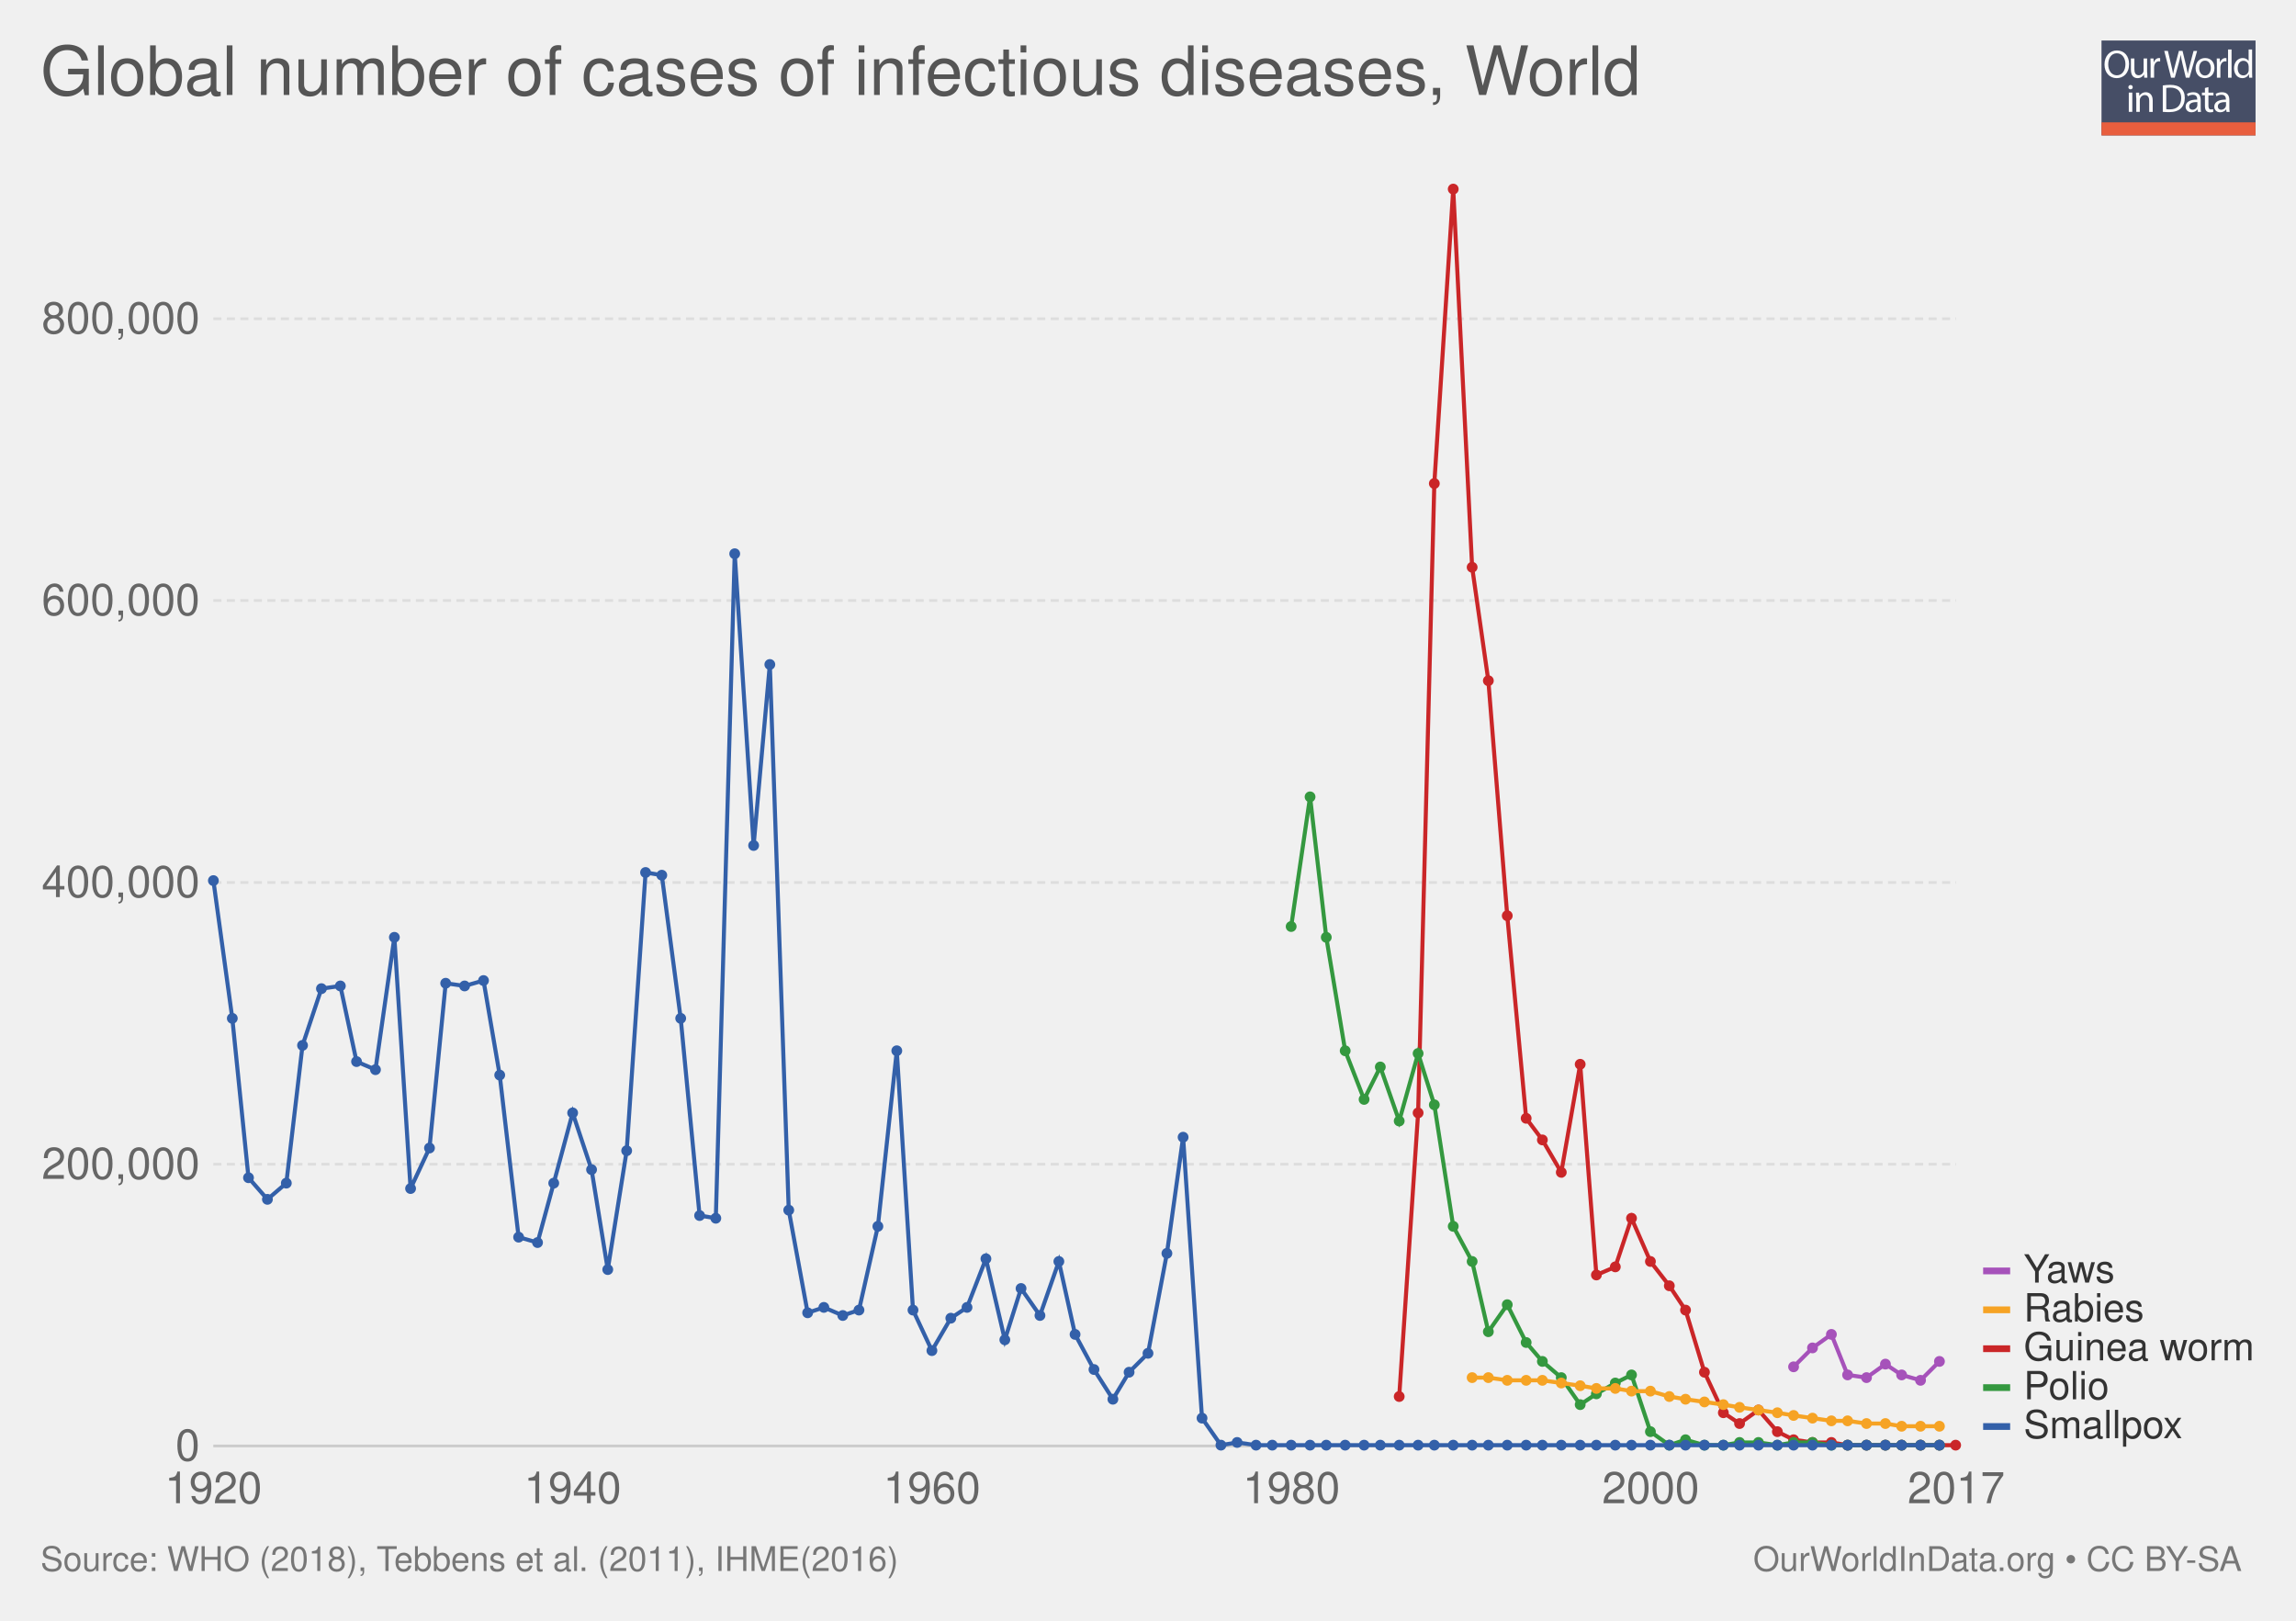
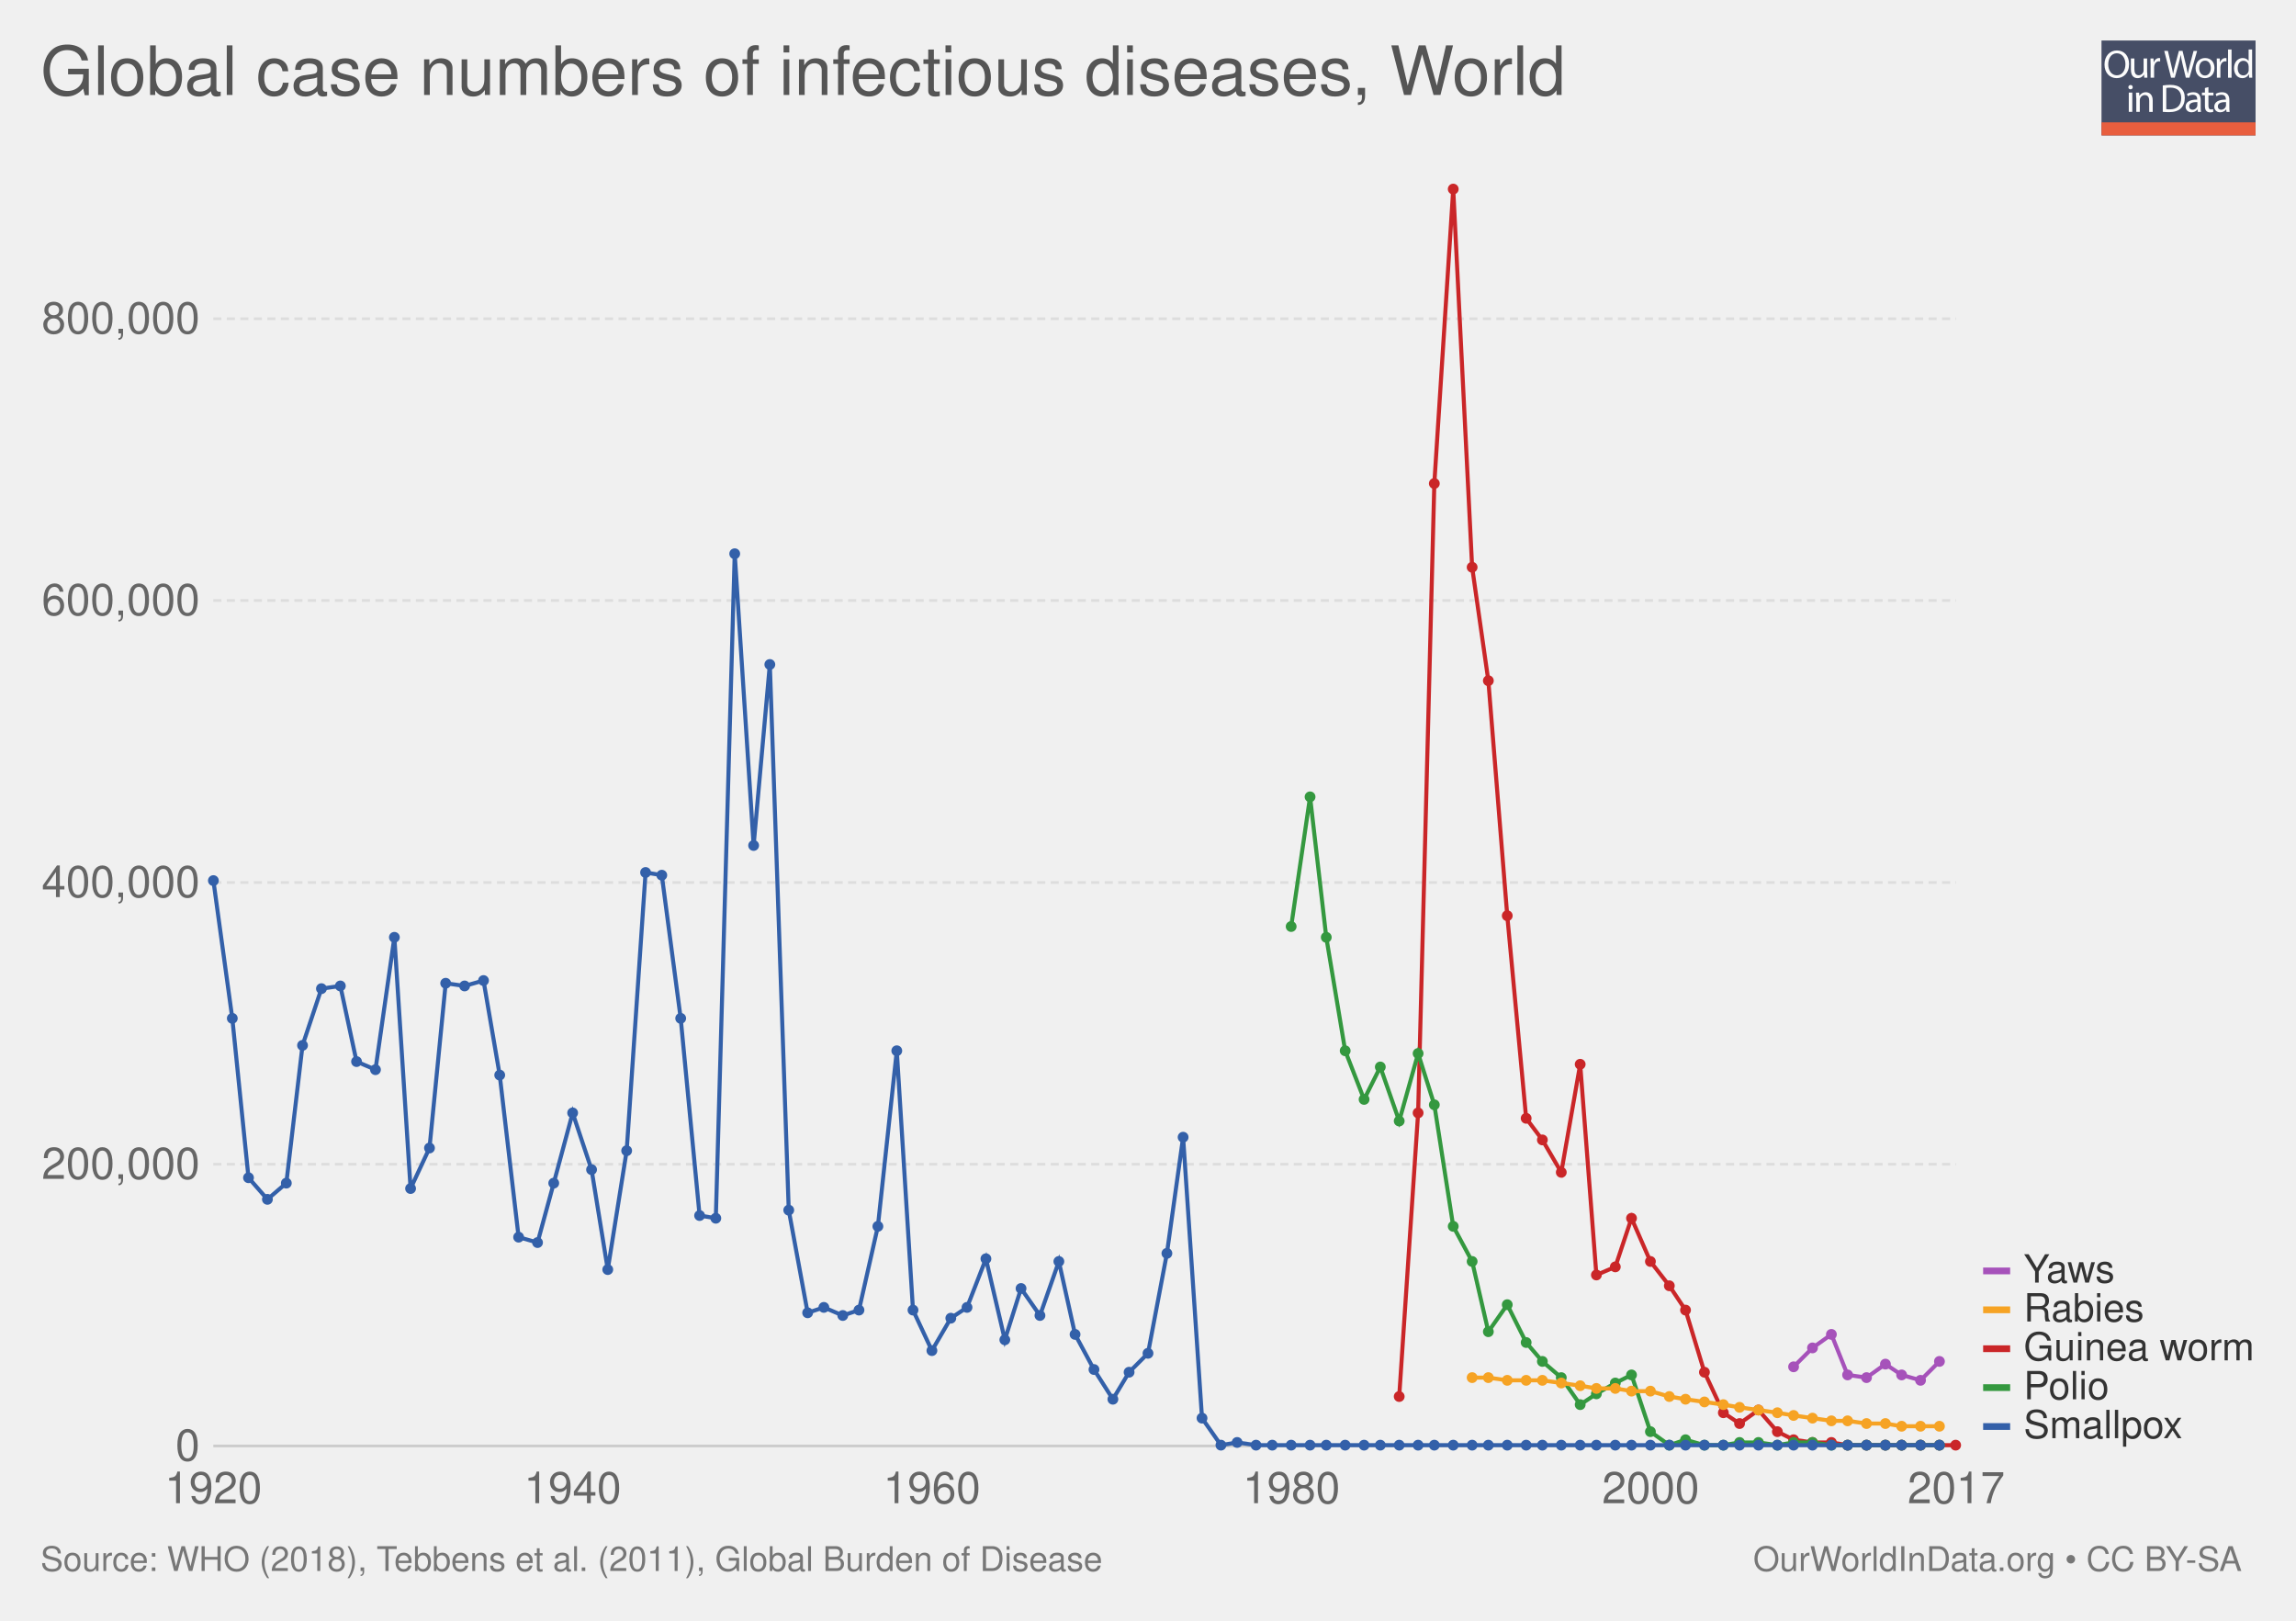
<svg xmlns="http://www.w3.org/2000/svg" xmlns:xlink="http://www.w3.org/1999/xlink" version="1.1" style="font-family: 'Helvetica Neue', Helvetica, Arial, sans-serif; font-size: 18px; background-color: white; text-rendering: optimizeLegibility; -webkit-font-smoothing: antialiased;" width="850" height="600">
  <g class="ChartTab">
    <g class="HeaderView">
      <g opacity="0.8" transform="translate(778, 15) scale(0.27)">
        <a xlink:href="https://ourworldindata.org" target="_blank">
          <g>
            <rect x="0" y="0" fill="#1B2543" width="211.2" height="130.1" />
            <rect x="0" y="112.2" fill="#E63912" width="211.2" height="17.9" />
            <g>
              <rect x="1.2" y="12.3" fill="none" width="210.2" height="99.2" />
              <path fill="#FFFFFF" d="M37.8,32.2c0,12.7-7.7,19.4-17.1,19.4c-9.7,0-16.6-7.5-16.6-18.7c0-11.7,7.3-19.3,17.1-19.3 C31.3,13.7,37.8,21.3,37.8,32.2z M9.2,32.8c0,7.9,4.3,14.9,11.8,14.9c7.5,0,11.8-6.9,11.8-15.3c0-7.3-3.8-14.9-11.8-14.9 C13.1,17.5,9.2,24.8,9.2,32.8z" />
              <path fill="#FFFFFF" d="M62.7,43.8c0,2.7,0.1,5.1,0.2,7.2h-4.3l-0.3-4.3h-0.1c-1.3,2.1-4,4.9-8.8,4.9c-4.2,0-9.1-2.3-9.1-11.6 V24.6h4.8v14.6c0,5,1.5,8.4,5.9,8.4c3.2,0,5.5-2.2,6.3-4.4c0.3-0.7,0.4-1.6,0.4-2.5V24.6h4.8V43.8z" />
              <path fill="#FFFFFF" d="M67.3,32.8c0-3.1-0.1-5.8-0.2-8.2h4.2l0.2,5.2h0.2c1.2-3.5,4.1-5.8,7.3-5.8c0.5,0,0.9,0.1,1.4,0.2v4.5 c-0.5-0.1-1-0.2-1.6-0.2c-3.4,0-5.8,2.6-6.5,6.2c-0.1,0.7-0.2,1.4-0.2,2.2V51h-4.8V32.8z" />
              <path fill="#FFFFFF" d="M95.4,51l-9.4-36.8h5l4.4,18.6c1.1,4.6,2.1,9.2,2.7,12.7h0.1c0.6-3.7,1.8-8,3-12.8l4.9-18.5h5l4.5,18.7 c1,4.4,2,8.7,2.6,12.6h0.1c0.8-4,1.8-8.1,3-12.7l4.9-18.5h4.9L120.6,51h-5L111,31.9c-1.1-4.7-1.9-8.3-2.4-12h-0.1 c-0.7,3.7-1.5,7.3-2.8,12L100.4,51H95.4z" />
              <path fill="#FFFFFF" d="M154.9,37.6c0,9.8-6.8,14-13.2,14c-7.2,0-12.7-5.2-12.7-13.6c0-8.8,5.8-14,13.1-14 C149.8,24,154.9,29.5,154.9,37.6z M133.9,37.9c0,5.8,3.3,10.1,8,10.1c4.6,0,8-4.3,8-10.3c0-4.5-2.2-10.1-7.9-10.1 C136.3,27.6,133.9,32.8,133.9,37.9z" />
              <path fill="#FFFFFF" d="M158.2,32.8c0-3.1-0.1-5.8-0.2-8.2h4.2l0.2,5.2h0.2c1.2-3.5,4.1-5.8,7.3-5.8c0.5,0,0.9,0.1,1.4,0.2v4.5 c-0.5-0.1-1-0.2-1.6-0.2c-3.4,0-5.8,2.6-6.5,6.2c-0.1,0.7-0.2,1.4-0.2,2.2V51h-4.8V32.8z" />
              <path fill="#FFFFFF" d="M173.5,12.3h4.8V51h-4.8V12.3z" />
              <path fill="#FFFFFF" d="M206.5,12.3v31.9c0,2.3,0.1,5,0.2,6.8h-4.3l-0.2-4.6H202c-1.5,2.9-4.7,5.2-9,5.2 c-6.4,0-11.3-5.4-11.3-13.4c-0.1-8.8,5.4-14.2,11.9-14.2c4,0,6.8,1.9,8,4h0.1V12.3H206.5z M201.7,35.4c0-0.6-0.1-1.4-0.2-2 c-0.7-3.1-3.3-5.6-6.9-5.6c-5,0-7.9,4.4-7.9,10.2c0,5.3,2.6,9.8,7.8,9.8c3.2,0,6.2-2.1,7.1-5.7c0.2-0.7,0.2-1.3,0.2-2.1V35.4z" />
              <path fill="#FFFFFF" d="M42.8,64c0.1,1.6-1.1,2.9-3.1,2.9c-1.7,0-2.9-1.3-2.9-2.9c0-1.7,1.3-3,3-3C41.7,61,42.8,62.3,42.8,64z M37.4,97.8V71.4h4.8v26.4H37.4z" />
              <path fill="#FFFFFF" d="M47.5,78.6c0-2.7-0.1-5-0.2-7.1h4.3l0.3,4.4h0.1c1.3-2.5,4.4-5,8.8-5c3.7,0,9.4,2.2,9.4,11.2v15.8h-4.8 V82.6c0-4.3-1.6-7.8-6.1-7.8c-3.2,0-5.6,2.2-6.5,4.9c-0.2,0.6-0.3,1.4-0.3,2.2v15.9h-4.8V78.6z" />
              <path fill="#FFFFFF" d="M84,61.6c2.9-0.4,6.3-0.8,10.1-0.8c6.8,0,11.7,1.6,14.9,4.6c3.3,3,5.2,7.3,5.2,13.2c0,6-1.9,10.9-5.3,14.3 c-3.4,3.4-9.1,5.3-16.3,5.3c-3.4,0-6.2-0.2-8.6-0.4V61.6z M88.8,94.1c1.2,0.2,3,0.3,4.8,0.3c10.2,0,15.7-5.7,15.7-15.6 c0.1-8.7-4.9-14.2-14.9-14.2c-2.5,0-4.3,0.2-5.6,0.5V94.1z" />
              <path fill="#FFFFFF" d="M132.1,97.8l-0.4-3.3h-0.2c-1.5,2.1-4.3,3.9-8.1,3.9c-5.4,0-8.1-3.8-8.1-7.6c0-6.4,5.7-9.9,15.9-9.8v-0.5 c0-2.2-0.6-6.1-6-6.1c-2.5,0-5,0.8-6.9,2l-1.1-3.2c2.2-1.4,5.4-2.3,8.7-2.3c8.1,0,10.1,5.5,10.1,10.8v9.9c0,2.3,0.1,4.5,0.4,6.3 H132.1z M131.4,84.4c-5.3-0.1-11.2,0.8-11.2,5.9c0,3.1,2.1,4.6,4.5,4.6c3.4,0,5.6-2.2,6.4-4.4c0.2-0.5,0.3-1,0.3-1.5V84.4z" />
              <path fill="#FFFFFF" d="M146.6,63.9v7.6h6.9v3.7h-6.9v14.2c0,3.3,0.9,5.1,3.6,5.1c1.3,0,2.2-0.2,2.8-0.3l0.2,3.6 c-0.9,0.4-2.4,0.7-4.3,0.7c-2.2,0-4-0.7-5.2-2c-1.4-1.4-1.9-3.8-1.9-6.9V75.1h-4.1v-3.7h4.1v-6.3L146.6,63.9z" />
              <path fill="#FFFFFF" d="M171.4,97.8l-0.4-3.3h-0.2c-1.5,2.1-4.3,3.9-8.1,3.9c-5.4,0-8.1-3.8-8.1-7.6c0-6.4,5.7-9.9,15.9-9.8v-0.5 c0-2.2-0.6-6.1-6-6.1c-2.5,0-5,0.8-6.9,2l-1.1-3.2c2.2-1.4,5.4-2.3,8.7-2.3c8.1,0,10.1,5.5,10.1,10.8v9.9c0,2.3,0.1,4.5,0.4,6.3 H171.4z M170.7,84.4c-5.3-0.1-11.2,0.8-11.2,5.9c0,3.1,2.1,4.6,4.5,4.6c3.4,0,5.6-2.2,6.4-4.4c0.2-0.5,0.3-1,0.3-1.5V84.4z" />
            </g>
          </g>
        </a>
      </g>
      <a href="https://ourworldindata.org/grapher/global-case-numbers-of-infectious-diseases" target="_blank">
        <text font-size="25.20" x="15.0" y="35.2" fill="#555">
-           <tspan x="15" y="35.16">Global number of cases of infectious diseases, World</tspan>
+           <tspan x="15" y="35.16">Global case numbers of infectious diseases, World</tspan>
        </text>
      </a>
    </g>
    <g class="LineChart">
      <defs>
        <clipPath id="boundsClip-1">
          <rect x="68.968" y="0" width="830" height="973" />
        </clipPath>
      </defs>
      <g class="AxisBoxView">
        <g class="HorizontalAxis">
          <text x="79" y="556.5" fill="#666" text-anchor="middle" font-size="16.2">1920</text>
          <text x="212" y="556.5" fill="#666" text-anchor="middle" font-size="16.2">1940</text>
          <text x="345" y="556.5" fill="#666" text-anchor="middle" font-size="16.2">1960</text>
          <text x="478.1" y="556.5" fill="#666" text-anchor="middle" font-size="16.2">1980</text>
          <text x="611.1" y="556.5" fill="#666" text-anchor="middle" font-size="16.2">2000</text>
          <text x="724.2" y="556.5" fill="#666" text-anchor="middle" font-size="16.2">2017</text>
        </g>
        <g class="VerticalAxis">
          <text x="73.97" y="535.3" fill="#666" dominant-baseline="middle" text-anchor="end" font-size="16.2">0</text>
          <text x="73.97" y="431" fill="#666" dominant-baseline="middle" text-anchor="end" font-size="16.2">200,000</text>
          <text x="73.97" y="326.7" fill="#666" dominant-baseline="middle" text-anchor="end" font-size="16.2">400,000</text>
          <text x="73.97" y="222.3" fill="#666" dominant-baseline="middle" text-anchor="end" font-size="16.2">600,000</text>
          <text x="73.97" y="118" fill="#666" dominant-baseline="middle" text-anchor="end" font-size="16.2">800,000</text>
        </g>
        <g class="AxisGridLines">
          <line x1="78.97" y1="535.3" x2="724.18" y2="535.3" stroke="#ccc" />
          <line x1="78.97" y1="431" x2="724.18" y2="431" stroke="#ddd" stroke-dasharray="3,2" />
          <line x1="78.97" y1="326.7" x2="724.18" y2="326.7" stroke="#ddd" stroke-dasharray="3,2" />
          <line x1="78.97" y1="222.3" x2="724.18" y2="222.3" stroke="#ddd" stroke-dasharray="3,2" />
          <line x1="78.97" y1="118" x2="724.18" y2="118" stroke="#ddd" stroke-dasharray="3,2" />
        </g>
      </g>
      <g clip-path="url(#boundsClip-1)">
        <g class="HeightedLegend clickable">
          <g class="legendMark">
            <rect x="734.176" y="520.9" width="74.328" height="14.4" fill="#fff" opacity="0" />
            <rect x="734.176" y="526.85" width="10" height="2.5" fill="#3360a9" />
            <text font-size="14.40" x="749.2" y="532.4" fill="#333">
              <tspan x="749.176" y="532.42">Smallpox</tspan>
            </text>
          </g>
          <g class="legendMark">
            <rect x="734.176" y="506.5" width="47.112" height="14.4" fill="#fff" opacity="0" />
            <rect x="734.176" y="512.45" width="10" height="2.5" fill="#34983f" />
            <text font-size="14.40" x="749.2" y="518.0" fill="#333">
              <tspan x="749.176" y="518.02">Polio</tspan>
            </text>
          </g>
          <g class="legendMark">
            <rect x="734.176" y="492.1" width="100.824" height="14.4" fill="#fff" opacity="0" />
            <rect x="734.176" y="498.05" width="10" height="2.5" fill="#ca2628" />
            <text font-size="14.40" x="749.2" y="503.6" fill="#333">
              <tspan x="749.176" y="503.62">Guinea worm</tspan>
            </text>
          </g>
          <g class="legendMark">
            <rect x="734.176" y="477.7" width="59.928" height="14.4" fill="#fff" opacity="0" />
            <rect x="734.176" y="483.65" width="10" height="2.5" fill="#f6a324" />
            <text font-size="14.40" x="749.2" y="489.2" fill="#333">
              <tspan x="749.176" y="489.22">Rabies</tspan>
            </text>
          </g>
          <g class="legendMark">
            <rect x="734.176" y="463.3" width="50.28" height="14.4" fill="#fff" opacity="0" />
            <rect x="734.176" y="469.25" width="10" height="2.5" fill="#a652ba" />
            <text font-size="14.40" x="749.2" y="474.8" fill="#333">
              <tspan x="749.176" y="474.82">Yaws</tspan>
            </text>
          </g>
        </g>
        <g class="Lines">
          <rect x="79" y="70" width="645" height="465" fill="rgba(255,255,255,0)" opacity="0" />
          <g class="key-World_0">
            <path stroke="#ca2628" stroke-linecap="round" d="M518 517L525 412L531 179L538 70L545 210L551 252L558 339L565 414L571 422L578 434L585 394L591 472L598 469L604 451L611 467L618 476L624 485L631 508L638 523L644 527L651 522L658 530L664 533L671 534L678 534L684 535L691 535L698 535L704 535L711 535L718 535L724 535" fill="none" stroke-width="1.5" />
            <g fill="#ca2628">
              <circle cx="518" cy="517" r="2" />
              <circle cx="525" cy="412" r="2" />
              <circle cx="531" cy="179" r="2" />
              <circle cx="538" cy="70" r="2" />
              <circle cx="545" cy="210" r="2" />
              <circle cx="551" cy="252" r="2" />
              <circle cx="558" cy="339" r="2" />
              <circle cx="565" cy="414" r="2" />
              <circle cx="571" cy="422" r="2" />
              <circle cx="578" cy="434" r="2" />
              <circle cx="585" cy="394" r="2" />
              <circle cx="591" cy="472" r="2" />
              <circle cx="598" cy="469" r="2" />
              <circle cx="604" cy="451" r="2" />
              <circle cx="611" cy="467" r="2" />
              <circle cx="618" cy="476" r="2" />
              <circle cx="624" cy="485" r="2" />
              <circle cx="631" cy="508" r="2" />
              <circle cx="638" cy="523" r="2" />
              <circle cx="644" cy="527" r="2" />
              <circle cx="651" cy="522" r="2" />
              <circle cx="658" cy="530" r="2" />
              <circle cx="664" cy="533" r="2" />
              <circle cx="671" cy="534" r="2" />
              <circle cx="678" cy="534" r="2" />
              <circle cx="684" cy="535" r="2" />
              <circle cx="691" cy="535" r="2" />
              <circle cx="698" cy="535" r="2" />
              <circle cx="704" cy="535" r="2" />
              <circle cx="711" cy="535" r="2" />
              <circle cx="718" cy="535" r="2" />
              <circle cx="724" cy="535" r="2" />
            </g>
          </g>
          <g class="key-World_1">
            <path stroke="#34983f" stroke-linecap="round" d="M478 343L485 295L491 347L498 389L505 407L511 395L518 415L525 390L531 409L538 454L545 467L551 493L558 483L565 497L571 504L578 510L585 520L591 516L598 512L604 509L611 530L618 535L624 533L631 535L638 535L644 534L651 534L658 535L664 534L671 534L678 535L684 535L691 535L698 535L704 535L711 535L718 535" fill="none" stroke-width="1.5" />
            <g fill="#34983f">
              <circle cx="478" cy="343" r="2" />
              <circle cx="485" cy="295" r="2" />
              <circle cx="491" cy="347" r="2" />
              <circle cx="498" cy="389" r="2" />
              <circle cx="505" cy="407" r="2" />
              <circle cx="511" cy="395" r="2" />
              <circle cx="518" cy="415" r="2" />
              <circle cx="525" cy="390" r="2" />
              <circle cx="531" cy="409" r="2" />
              <circle cx="538" cy="454" r="2" />
              <circle cx="545" cy="467" r="2" />
              <circle cx="551" cy="493" r="2" />
              <circle cx="558" cy="483" r="2" />
              <circle cx="565" cy="497" r="2" />
              <circle cx="571" cy="504" r="2" />
              <circle cx="578" cy="510" r="2" />
              <circle cx="585" cy="520" r="2" />
              <circle cx="591" cy="516" r="2" />
              <circle cx="598" cy="512" r="2" />
              <circle cx="604" cy="509" r="2" />
              <circle cx="611" cy="530" r="2" />
              <circle cx="618" cy="535" r="2" />
              <circle cx="624" cy="533" r="2" />
              <circle cx="631" cy="535" r="2" />
              <circle cx="638" cy="535" r="2" />
              <circle cx="644" cy="534" r="2" />
              <circle cx="651" cy="534" r="2" />
              <circle cx="658" cy="535" r="2" />
              <circle cx="664" cy="534" r="2" />
              <circle cx="671" cy="534" r="2" />
              <circle cx="678" cy="535" r="2" />
              <circle cx="684" cy="535" r="2" />
              <circle cx="691" cy="535" r="2" />
              <circle cx="698" cy="535" r="2" />
              <circle cx="704" cy="535" r="2" />
              <circle cx="711" cy="535" r="2" />
              <circle cx="718" cy="535" r="2" />
            </g>
          </g>
          <g class="key-World_2">
            <path stroke="#3360a9" stroke-linecap="round" d="M79 326L86 377L92 436L99 444L106 438L112 387L119 366L126 365L132 393L139 396L146 347L152 440L159 425L165 364L172 365L179 363L185 398L192 458L199 460L205 438L212 412L219 433L225 470L232 426L239 323L245 324L252 377L259 450L265 451L272 205L279 313L285 246L292 448L299 486L305 484L312 487L318 485L325 454L332 389L338 485L345 500L352 488L358 484L365 466L372 496L378 477L385 487L392 467L398 494L405 507L412 518L418 508L425 501L432 464L438 421L445 525L452 535L458 534L465 535L471 535L478 535L485 535L491 535L498 535L505 535L511 535L518 535L525 535L531 535L538 535L545 535L551 535L558 535L565 535L571 535L578 535L585 535L591 535L598 535L604 535L611 535L618 535L624 535L631 535L638 535L644 535L651 535L658 535L664 535L671 535L678 535L684 535L691 535L698 535L704 535L711 535L718 535" fill="none" stroke-width="1.5" />
            <g fill="#3360a9">
              <circle cx="79" cy="326" r="2" />
              <circle cx="86" cy="377" r="2" />
              <circle cx="92" cy="436" r="2" />
              <circle cx="99" cy="444" r="2" />
              <circle cx="106" cy="438" r="2" />
              <circle cx="112" cy="387" r="2" />
              <circle cx="119" cy="366" r="2" />
              <circle cx="126" cy="365" r="2" />
              <circle cx="132" cy="393" r="2" />
              <circle cx="139" cy="396" r="2" />
              <circle cx="146" cy="347" r="2" />
              <circle cx="152" cy="440" r="2" />
              <circle cx="159" cy="425" r="2" />
              <circle cx="165" cy="364" r="2" />
              <circle cx="172" cy="365" r="2" />
              <circle cx="179" cy="363" r="2" />
              <circle cx="185" cy="398" r="2" />
              <circle cx="192" cy="458" r="2" />
              <circle cx="199" cy="460" r="2" />
              <circle cx="205" cy="438" r="2" />
              <circle cx="212" cy="412" r="2" />
              <circle cx="219" cy="433" r="2" />
              <circle cx="225" cy="470" r="2" />
              <circle cx="232" cy="426" r="2" />
              <circle cx="239" cy="323" r="2" />
              <circle cx="245" cy="324" r="2" />
              <circle cx="252" cy="377" r="2" />
              <circle cx="259" cy="450" r="2" />
              <circle cx="265" cy="451" r="2" />
              <circle cx="272" cy="205" r="2" />
              <circle cx="279" cy="313" r="2" />
              <circle cx="285" cy="246" r="2" />
              <circle cx="292" cy="448" r="2" />
              <circle cx="299" cy="486" r="2" />
              <circle cx="305" cy="484" r="2" />
              <circle cx="312" cy="487" r="2" />
              <circle cx="318" cy="485" r="2" />
              <circle cx="325" cy="454" r="2" />
              <circle cx="332" cy="389" r="2" />
              <circle cx="338" cy="485" r="2" />
              <circle cx="345" cy="500" r="2" />
              <circle cx="352" cy="488" r="2" />
              <circle cx="358" cy="484" r="2" />
              <circle cx="365" cy="466" r="2" />
              <circle cx="372" cy="496" r="2" />
              <circle cx="378" cy="477" r="2" />
              <circle cx="385" cy="487" r="2" />
              <circle cx="392" cy="467" r="2" />
              <circle cx="398" cy="494" r="2" />
              <circle cx="405" cy="507" r="2" />
              <circle cx="412" cy="518" r="2" />
              <circle cx="418" cy="508" r="2" />
              <circle cx="425" cy="501" r="2" />
              <circle cx="432" cy="464" r="2" />
              <circle cx="438" cy="421" r="2" />
              <circle cx="445" cy="525" r="2" />
              <circle cx="452" cy="535" r="2" />
              <circle cx="458" cy="534" r="2" />
              <circle cx="465" cy="535" r="2" />
              <circle cx="471" cy="535" r="2" />
              <circle cx="478" cy="535" r="2" />
              <circle cx="485" cy="535" r="2" />
              <circle cx="491" cy="535" r="2" />
              <circle cx="498" cy="535" r="2" />
              <circle cx="505" cy="535" r="2" />
              <circle cx="511" cy="535" r="2" />
              <circle cx="518" cy="535" r="2" />
              <circle cx="525" cy="535" r="2" />
              <circle cx="531" cy="535" r="2" />
              <circle cx="538" cy="535" r="2" />
              <circle cx="545" cy="535" r="2" />
              <circle cx="551" cy="535" r="2" />
              <circle cx="558" cy="535" r="2" />
              <circle cx="565" cy="535" r="2" />
              <circle cx="571" cy="535" r="2" />
              <circle cx="578" cy="535" r="2" />
              <circle cx="585" cy="535" r="2" />
              <circle cx="591" cy="535" r="2" />
              <circle cx="598" cy="535" r="2" />
              <circle cx="604" cy="535" r="2" />
              <circle cx="611" cy="535" r="2" />
              <circle cx="618" cy="535" r="2" />
              <circle cx="624" cy="535" r="2" />
              <circle cx="631" cy="535" r="2" />
              <circle cx="638" cy="535" r="2" />
              <circle cx="644" cy="535" r="2" />
              <circle cx="651" cy="535" r="2" />
              <circle cx="658" cy="535" r="2" />
              <circle cx="664" cy="535" r="2" />
              <circle cx="671" cy="535" r="2" />
              <circle cx="678" cy="535" r="2" />
              <circle cx="684" cy="535" r="2" />
              <circle cx="691" cy="535" r="2" />
              <circle cx="698" cy="535" r="2" />
              <circle cx="704" cy="535" r="2" />
              <circle cx="711" cy="535" r="2" />
              <circle cx="718" cy="535" r="2" />
            </g>
          </g>
          <g class="key-World_3">
            <path stroke="#f6a324" stroke-linecap="round" d="M545 510L551 510L558 511L565 511L571 511L578 512L585 513L591 514L598 514L604 515L611 515L618 517L624 518L631 519L638 520L644 521L651 522L658 523L664 524L671 525L678 526L684 526L691 527L698 527L704 528L711 528L718 528" fill="none" stroke-width="1.5" />
            <g fill="#f6a324">
              <circle cx="545" cy="510" r="2" />
              <circle cx="551" cy="510" r="2" />
              <circle cx="558" cy="511" r="2" />
              <circle cx="565" cy="511" r="2" />
              <circle cx="571" cy="511" r="2" />
              <circle cx="578" cy="512" r="2" />
              <circle cx="585" cy="513" r="2" />
              <circle cx="591" cy="514" r="2" />
              <circle cx="598" cy="514" r="2" />
              <circle cx="604" cy="515" r="2" />
              <circle cx="611" cy="515" r="2" />
              <circle cx="618" cy="517" r="2" />
              <circle cx="624" cy="518" r="2" />
              <circle cx="631" cy="519" r="2" />
              <circle cx="638" cy="520" r="2" />
              <circle cx="644" cy="521" r="2" />
              <circle cx="651" cy="522" r="2" />
              <circle cx="658" cy="523" r="2" />
              <circle cx="664" cy="524" r="2" />
              <circle cx="671" cy="525" r="2" />
              <circle cx="678" cy="526" r="2" />
              <circle cx="684" cy="526" r="2" />
              <circle cx="691" cy="527" r="2" />
              <circle cx="698" cy="527" r="2" />
              <circle cx="704" cy="528" r="2" />
              <circle cx="711" cy="528" r="2" />
              <circle cx="718" cy="528" r="2" />
            </g>
          </g>
          <g class="key-World_4">
            <path stroke="#a652ba" stroke-linecap="round" d="M664 506L671 499L678 494L684 509L691 510L698 505L704 509L711 511L718 504" fill="none" stroke-width="1.5" />
            <g fill="#a652ba">
              <circle cx="664" cy="506" r="2" />
              <circle cx="671" cy="499" r="2" />
              <circle cx="678" cy="494" r="2" />
              <circle cx="684" cy="509" r="2" />
              <circle cx="691" cy="510" r="2" />
              <circle cx="698" cy="505" r="2" />
              <circle cx="704" cy="509" r="2" />
              <circle cx="711" cy="511" r="2" />
              <circle cx="718" cy="504" r="2" />
            </g>
          </g>
        </g>
      </g>
    </g>
    <g style="fill: #777;" class="SourcesFooter">
      <g style="fill: #777;" class="clickable">
        <text font-size="12.60" x="15.0" y="581.6">
-           <tspan x="15" y="581.58">Source: WHO (2018), Tebbens et al. (2011), IHME(2016)</tspan>
+           <tspan x="15" y="581.58">Source: WHO (2018), Tebbens et al. (2011), Global Burden of Disease</tspan>
        </text>
      </g>
      <text font-size="12.60" x="649.0" y="581.6">
        <tspan x="649.024" y="581.58">
          <a target="_blank" style="fill: #777;" href="https://ourworldindata.org">OurWorldInData.org</a> • <a style="fill: #777;" href="http://creativecommons.org/licenses/by-sa/4.0/deed.en_US" target="_blank">CC BY-SA</a>
        </tspan>
      </text>
    </g>
  </g>
</svg>
